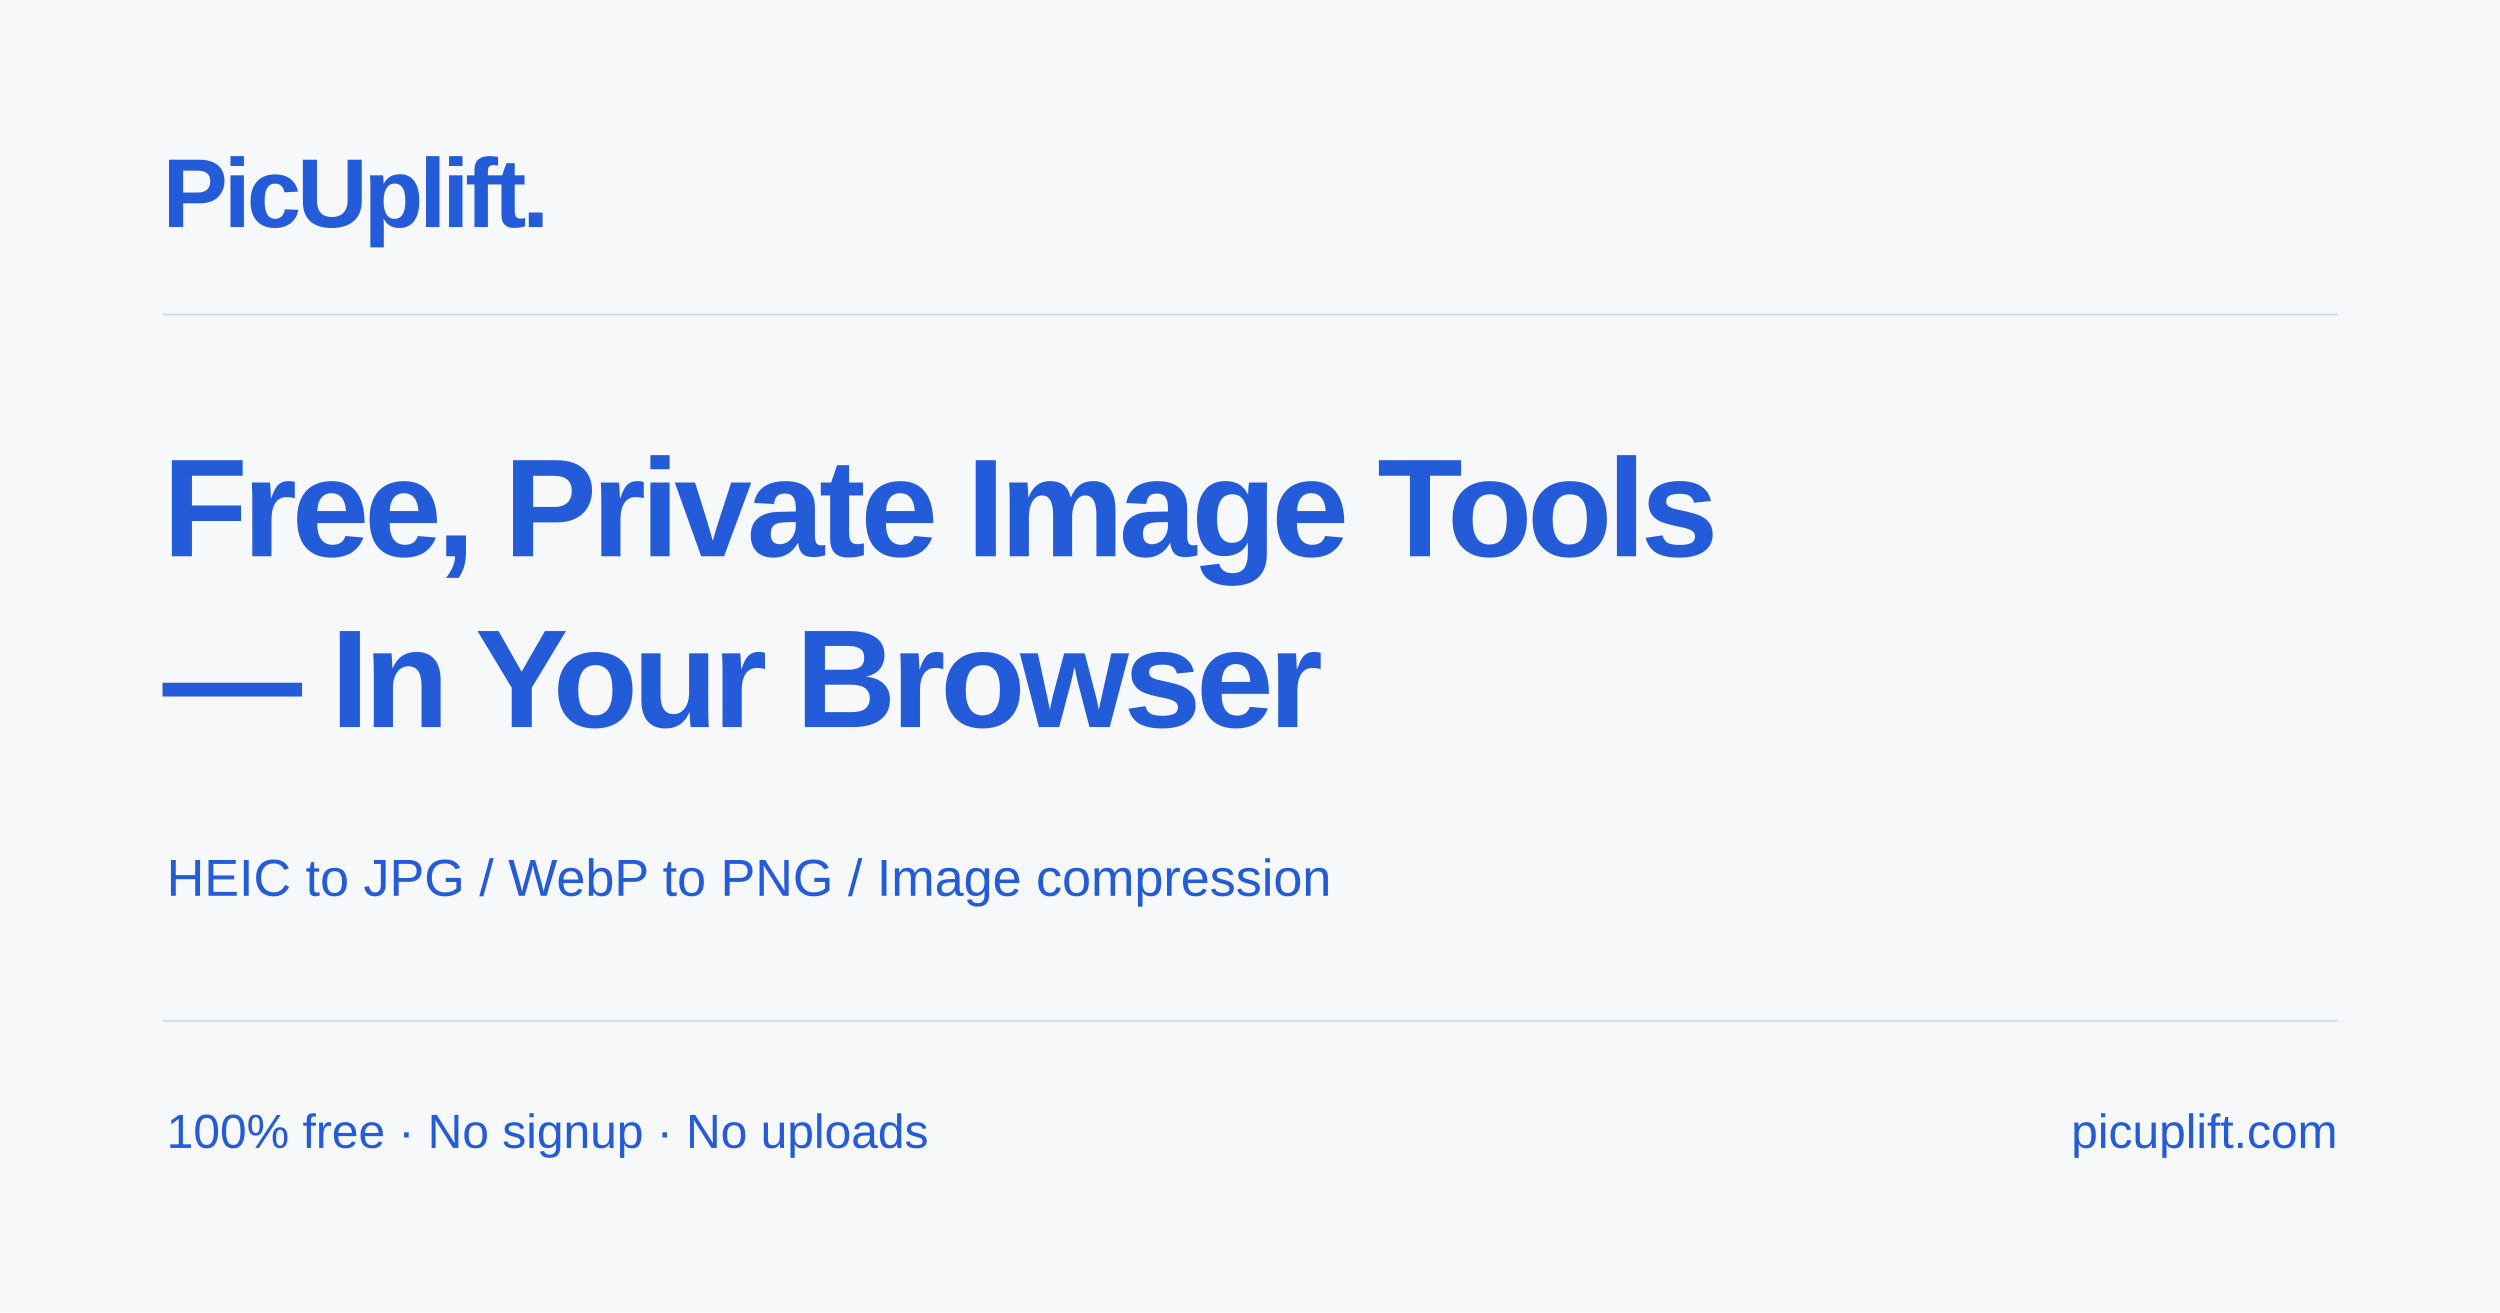
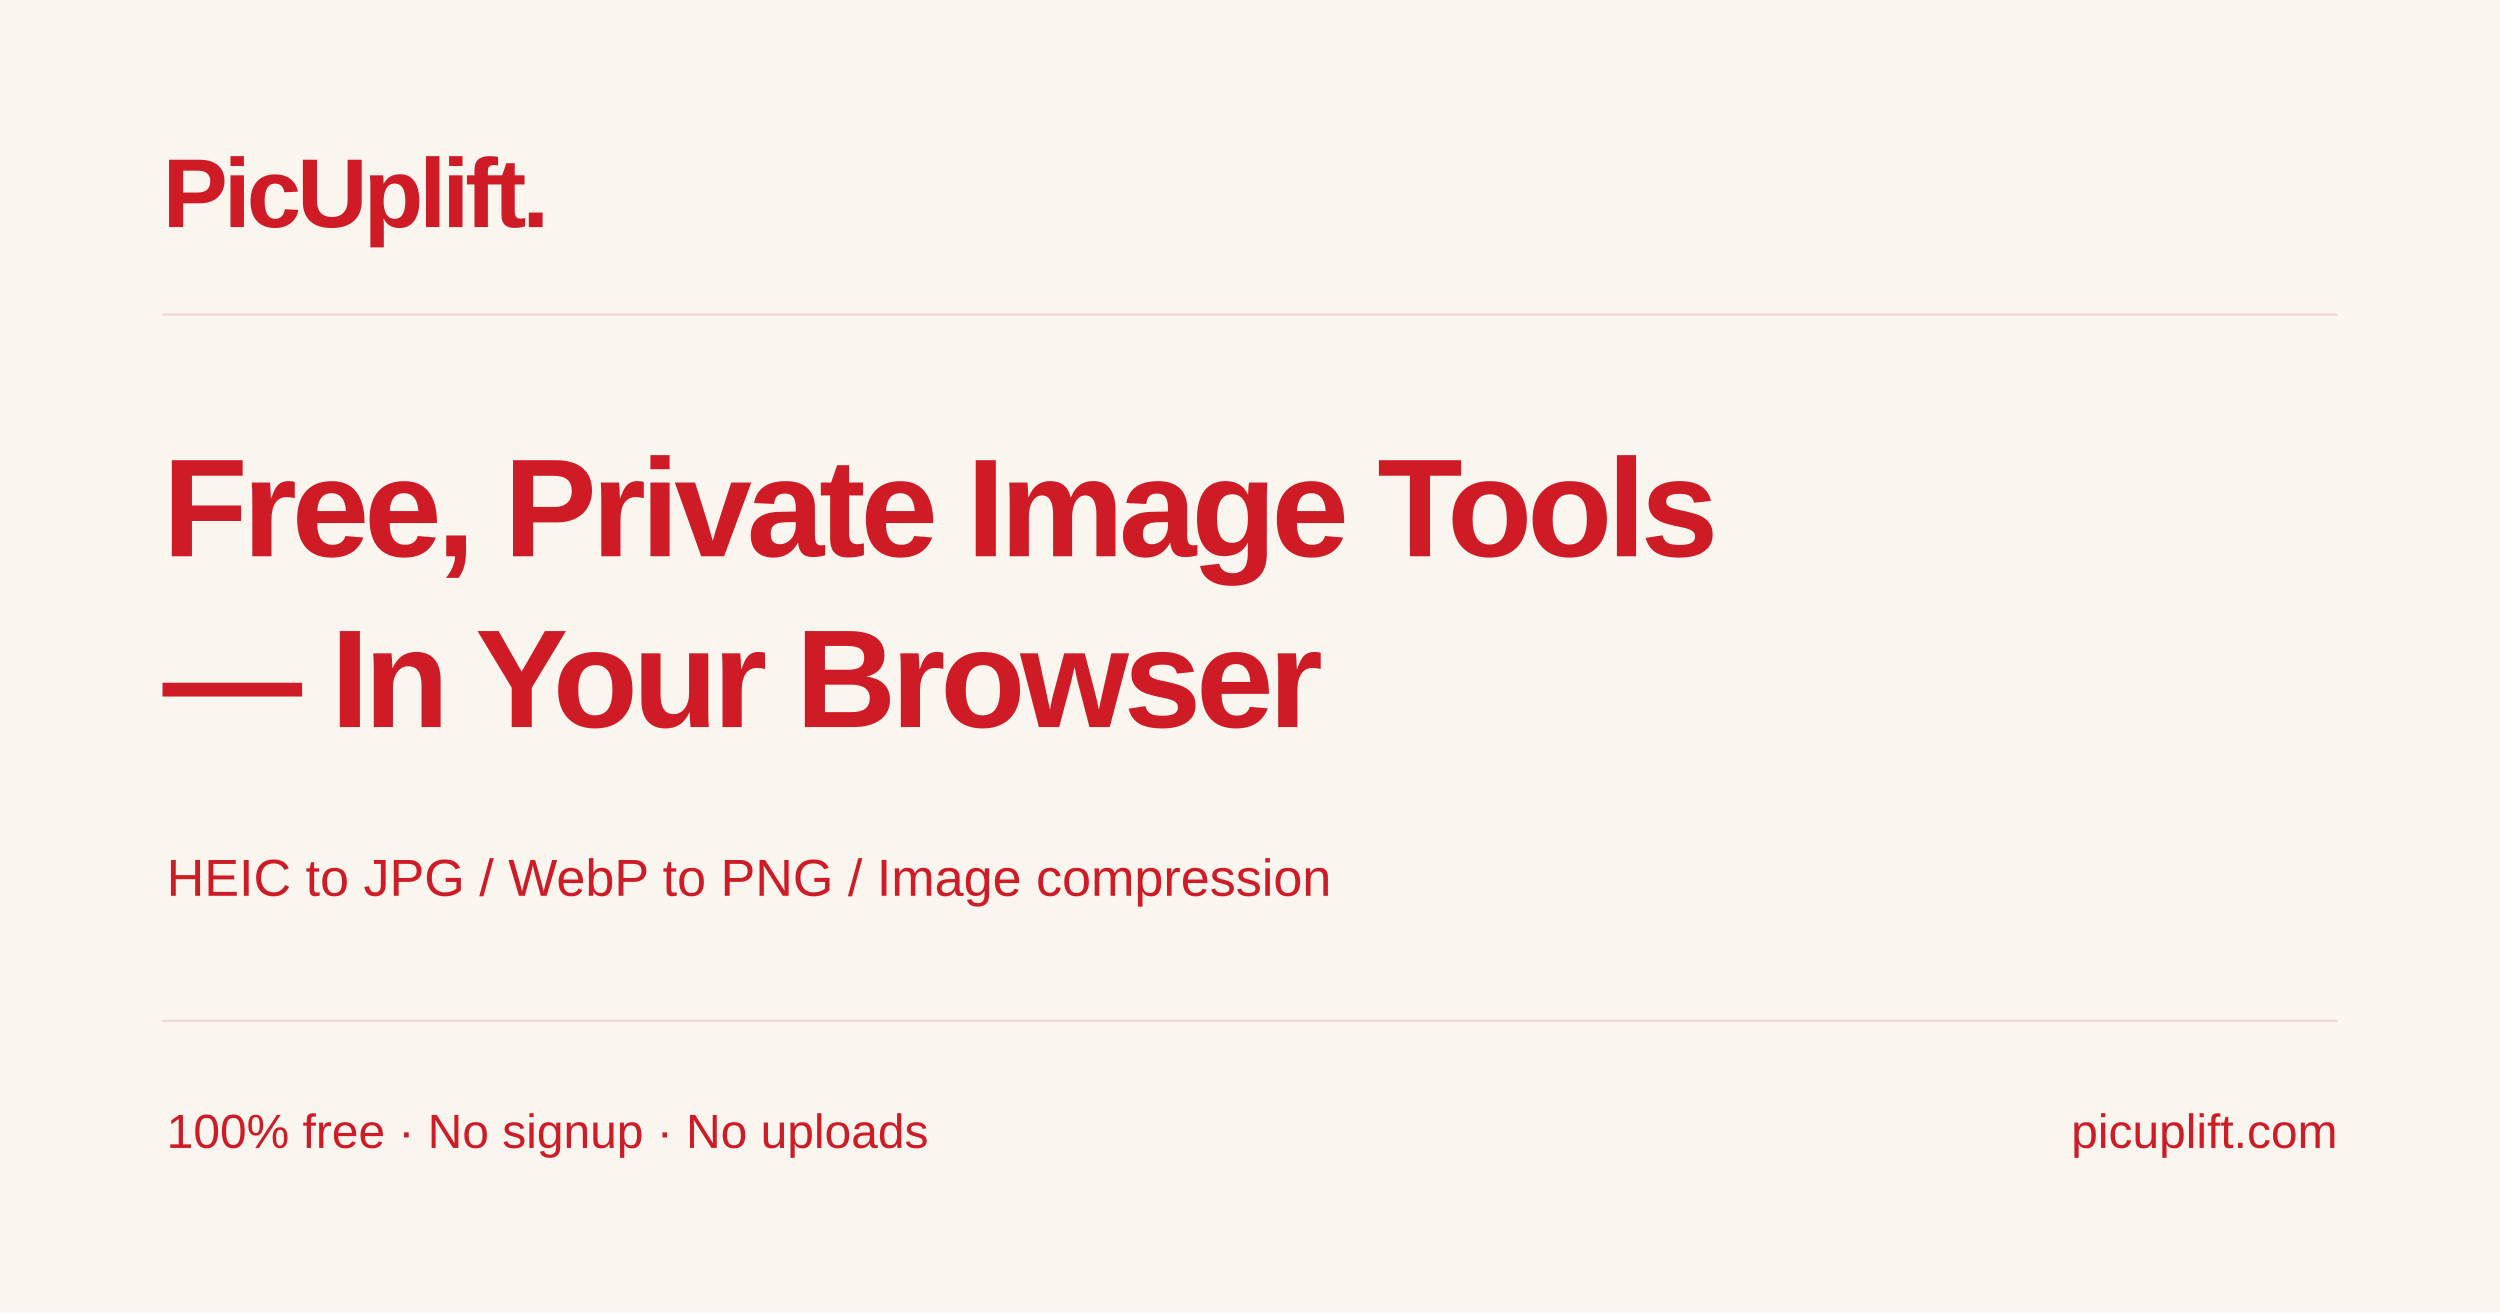
<svg xmlns="http://www.w3.org/2000/svg" width="1200" height="630" viewBox="0 0 1200 630">
-   <rect width="1200" height="630" fill="#f7f8fa" />
-   <g fill="#235bd8" font-family="Arial,Helvetica,sans-serif">
+   <rect width="1200" height="630" fill="#FAF6EF" />
+   <g fill="#CE1B26" font-family="Arial,Helvetica,sans-serif">
    <text x="78" y="109" font-size="47" font-weight="700" letter-spacing="-2">PicUplift.</text>
-     <path d="M78 151H1122" stroke="#d0dcef" />
+     <path d="M78 151H1122" stroke="#F0D5D3" />
    <text x="78" y="267" font-size="67" font-weight="700" letter-spacing="-2.5">Free, Private Image Tools</text>
    <text x="78" y="349" font-size="67" font-weight="700" letter-spacing="-2.5">— In Your Browser</text>
    <text x="80" y="430" font-size="25">HEIC to JPG / WebP to PNG / Image compression</text>
-     <path d="M78 490H1122" stroke="#d0dcef" />
+     <path d="M78 490H1122" stroke="#F0D5D3" />
    <text x="80" y="551" font-size="23">100% free · No signup · No uploads</text>
    <text x="1122" y="551" text-anchor="end" font-size="23">picuplift.com</text>
  </g>
</svg>
